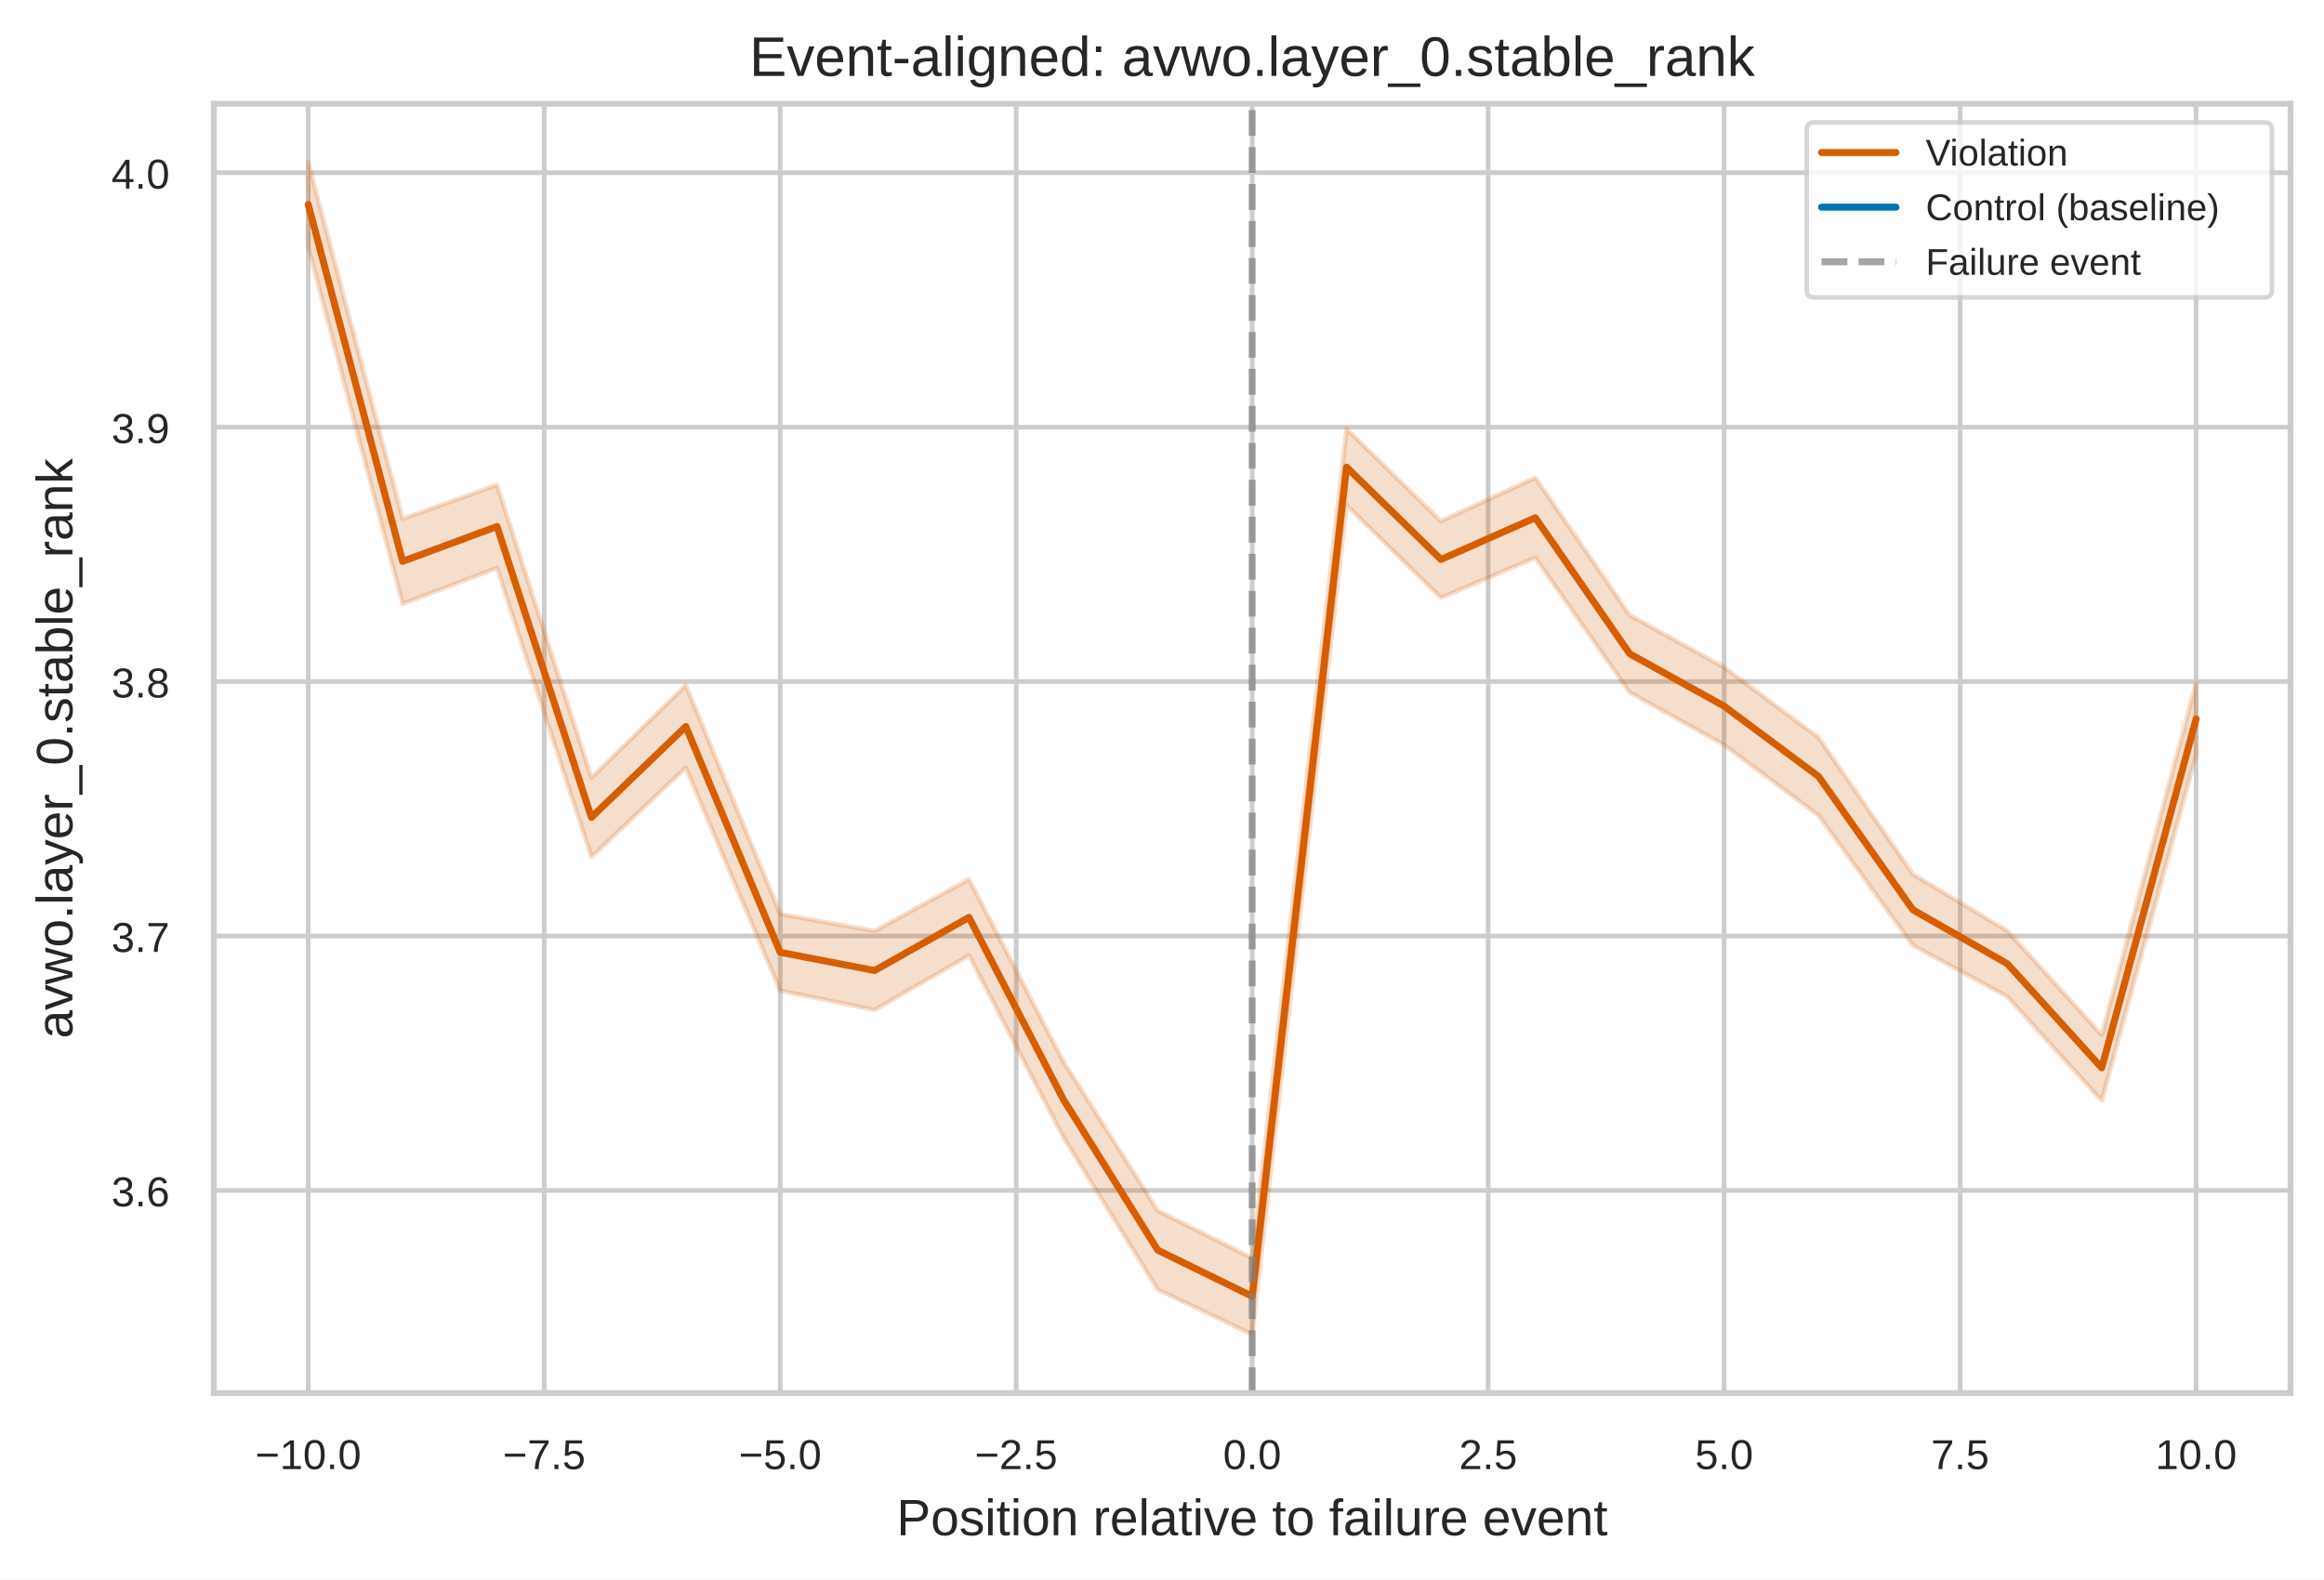
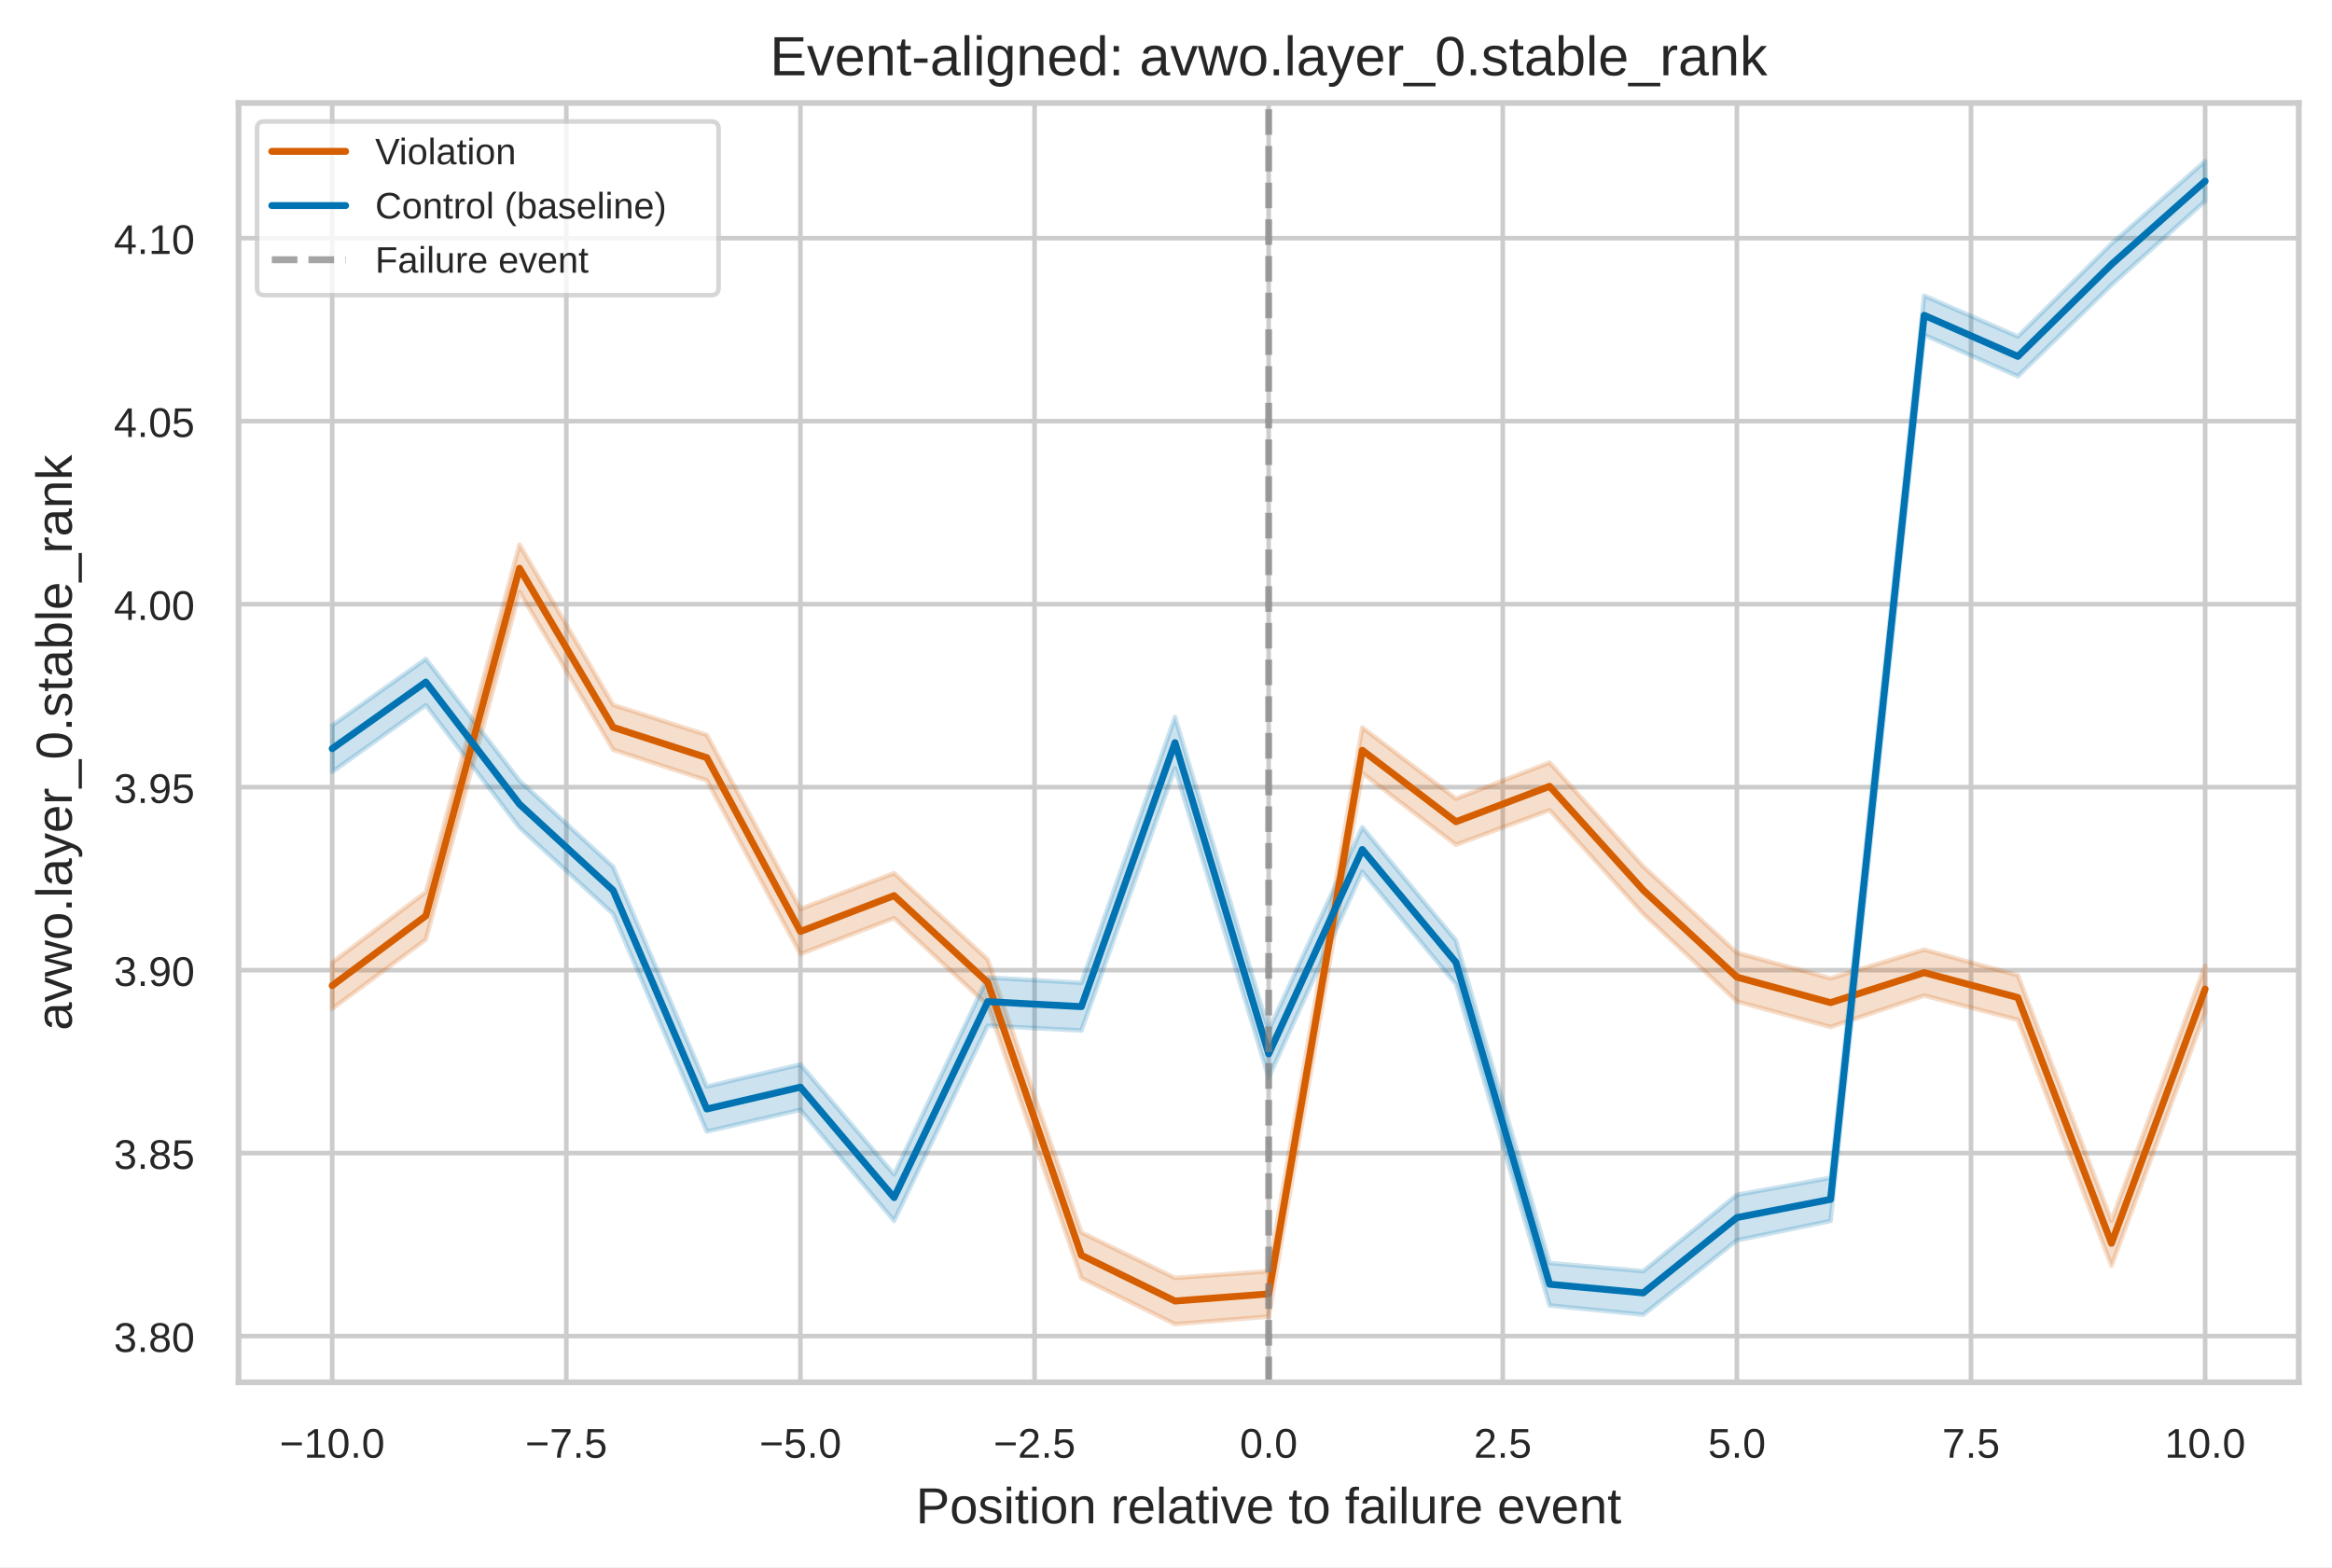
- <svg xmlns="http://www.w3.org/2000/svg" xmlns:xlink="http://www.w3.org/1999/xlink" width="499.565pt" height="339.574pt" viewBox="0 0 499.565 339.574" version="1.1">
+ <svg xmlns="http://www.w3.org/2000/svg" xmlns:xlink="http://www.w3.org/1999/xlink" width="505.291pt" height="339.574pt" viewBox="0 0 505.291 339.574" version="1.1">
  <defs>
    <style type="text/css">*{stroke-linejoin: round; stroke-linecap: butt}</style>
  </defs>
  <g id="figure_1">
    <g id="patch_1">
-       <path d="M 0 339.574  L 499.565 339.574  L 499.565 0  L 0 0  z " style="fill: #ffffff" />
+       <path d="M 0 339.574  L 505.291 339.574  L 505.291 0  L 0 0  z " style="fill: #ffffff" />
    </g>
    <g id="axes_1">
      <g id="patch_2">
-         <path d="M 45.965 299.518  L 492.365 299.518  L 492.365 22.318  L 45.965 22.318  z " style="fill: #ffffff" />
+         <path d="M 51.691 299.518  L 498.091 299.518  L 498.091 22.318  L 51.691 22.318  z " style="fill: #ffffff" />
      </g>
      <g id="matplotlib.axis_1">
        <g id="xtick_1">
          <g id="line2d_1">
-             <path d="M 66.256 299.518  L 66.256 22.318  " clip-path="url(#pb6b85e3a1f)" style="fill: none; stroke: #cccccc; stroke-linecap: round" />
+             <path d="M 71.982 299.518  L 71.982 22.318  " clip-path="url(#p100887e065)" style="fill: none; stroke: #cccccc; stroke-linecap: round" />
          </g>
          <g id="text_1">
-             <text style="font-size: 9px; font-family: 'Arial', 'DejaVu Sans', 'Liberation Sans', 'Bitstream Vera Sans', sans-serif; text-anchor: middle; fill: #262626" x="66.256" y="315.857" transform="rotate(-0 66.2556 315.8567)">−10.0</text>
+             <text style="font-size: 9px; font-family: 'Arial', 'DejaVu Sans', 'Liberation Sans', 'Bitstream Vera Sans', sans-serif; text-anchor: middle; fill: #262626" x="71.982" y="315.857" transform="rotate(-0 71.98185 315.8567)">−10.0</text>
          </g>
        </g>
        <g id="xtick_2">
          <g id="line2d_2">
-             <path d="M 116.983 299.518  L 116.983 22.318  " clip-path="url(#pb6b85e3a1f)" style="fill: none; stroke: #cccccc; stroke-linecap: round" />
+             <path d="M 122.709 299.518  L 122.709 22.318  " clip-path="url(#p100887e065)" style="fill: none; stroke: #cccccc; stroke-linecap: round" />
          </g>
          <g id="text_2">
-             <text style="font-size: 9px; font-family: 'Arial', 'DejaVu Sans', 'Liberation Sans', 'Bitstream Vera Sans', sans-serif; text-anchor: middle; fill: #262626" x="116.983" y="315.857" transform="rotate(-0 116.9829 315.8567)">−7.5</text>
+             <text style="font-size: 9px; font-family: 'Arial', 'DejaVu Sans', 'Liberation Sans', 'Bitstream Vera Sans', sans-serif; text-anchor: middle; fill: #262626" x="122.709" y="315.857" transform="rotate(-0 122.7091 315.8567)">−7.5</text>
          </g>
        </g>
        <g id="xtick_3">
          <g id="line2d_3">
-             <path d="M 167.71 299.518  L 167.71 22.318  " clip-path="url(#pb6b85e3a1f)" style="fill: none; stroke: #cccccc; stroke-linecap: round" />
+             <path d="M 173.436 299.518  L 173.436 22.318  " clip-path="url(#p100887e065)" style="fill: none; stroke: #cccccc; stroke-linecap: round" />
          </g>
          <g id="text_3">
-             <text style="font-size: 9px; font-family: 'Arial', 'DejaVu Sans', 'Liberation Sans', 'Bitstream Vera Sans', sans-serif; text-anchor: middle; fill: #262626" x="167.71" y="315.857" transform="rotate(-0 167.7101 315.8567)">−5.0</text>
+             <text style="font-size: 9px; font-family: 'Arial', 'DejaVu Sans', 'Liberation Sans', 'Bitstream Vera Sans', sans-serif; text-anchor: middle; fill: #262626" x="173.436" y="315.857" transform="rotate(-0 173.4364 315.8567)">−5.0</text>
          </g>
        </g>
        <g id="xtick_4">
          <g id="line2d_4">
-             <path d="M 218.437 299.518  L 218.437 22.318  " clip-path="url(#pb6b85e3a1f)" style="fill: none; stroke: #cccccc; stroke-linecap: round" />
+             <path d="M 224.164 299.518  L 224.164 22.318  " clip-path="url(#p100887e065)" style="fill: none; stroke: #cccccc; stroke-linecap: round" />
          </g>
          <g id="text_4">
-             <text style="font-size: 9px; font-family: 'Arial', 'DejaVu Sans', 'Liberation Sans', 'Bitstream Vera Sans', sans-serif; text-anchor: middle; fill: #262626" x="218.437" y="315.857" transform="rotate(-0 218.4374 315.8567)">−2.5</text>
+             <text style="font-size: 9px; font-family: 'Arial', 'DejaVu Sans', 'Liberation Sans', 'Bitstream Vera Sans', sans-serif; text-anchor: middle; fill: #262626" x="224.164" y="315.857" transform="rotate(-0 224.1637 315.8567)">−2.5</text>
          </g>
        </g>
        <g id="xtick_5">
          <g id="line2d_5">
-             <path d="M 269.165 299.518  L 269.165 22.318  " clip-path="url(#pb6b85e3a1f)" style="fill: none; stroke: #cccccc; stroke-linecap: round" />
+             <path d="M 274.891 299.518  L 274.891 22.318  " clip-path="url(#p100887e065)" style="fill: none; stroke: #cccccc; stroke-linecap: round" />
          </g>
          <g id="text_5">
-             <text style="font-size: 9px; font-family: 'Arial', 'DejaVu Sans', 'Liberation Sans', 'Bitstream Vera Sans', sans-serif; text-anchor: middle; fill: #262626" x="269.165" y="315.857" transform="rotate(-0 269.1647 315.8567)">0.0</text>
+             <text style="font-size: 9px; font-family: 'Arial', 'DejaVu Sans', 'Liberation Sans', 'Bitstream Vera Sans', sans-serif; text-anchor: middle; fill: #262626" x="274.891" y="315.857" transform="rotate(-0 274.8909 315.8567)">0.0</text>
          </g>
        </g>
        <g id="xtick_6">
          <g id="line2d_6">
-             <path d="M 319.892 299.518  L 319.892 22.318  " clip-path="url(#pb6b85e3a1f)" style="fill: none; stroke: #cccccc; stroke-linecap: round" />
+             <path d="M 325.618 299.518  L 325.618 22.318  " clip-path="url(#p100887e065)" style="fill: none; stroke: #cccccc; stroke-linecap: round" />
          </g>
          <g id="text_6">
-             <text style="font-size: 9px; font-family: 'Arial', 'DejaVu Sans', 'Liberation Sans', 'Bitstream Vera Sans', sans-serif; text-anchor: middle; fill: #262626" x="319.892" y="315.857" transform="rotate(-0 319.892 315.8567)">2.5</text>
+             <text style="font-size: 9px; font-family: 'Arial', 'DejaVu Sans', 'Liberation Sans', 'Bitstream Vera Sans', sans-serif; text-anchor: middle; fill: #262626" x="325.618" y="315.857" transform="rotate(-0 325.6182 315.8567)">2.5</text>
          </g>
        </g>
        <g id="xtick_7">
          <g id="line2d_7">
-             <path d="M 370.619 299.518  L 370.619 22.318  " clip-path="url(#pb6b85e3a1f)" style="fill: none; stroke: #cccccc; stroke-linecap: round" />
+             <path d="M 376.345 299.518  L 376.345 22.318  " clip-path="url(#p100887e065)" style="fill: none; stroke: #cccccc; stroke-linecap: round" />
          </g>
          <g id="text_7">
-             <text style="font-size: 9px; font-family: 'Arial', 'DejaVu Sans', 'Liberation Sans', 'Bitstream Vera Sans', sans-serif; text-anchor: middle; fill: #262626" x="370.619" y="315.857" transform="rotate(-0 370.6192 315.8567)">5.0</text>
+             <text style="font-size: 9px; font-family: 'Arial', 'DejaVu Sans', 'Liberation Sans', 'Bitstream Vera Sans', sans-serif; text-anchor: middle; fill: #262626" x="376.345" y="315.857" transform="rotate(-0 376.3455 315.8567)">5.0</text>
          </g>
        </g>
        <g id="xtick_8">
          <g id="line2d_8">
-             <path d="M 421.347 299.518  L 421.347 22.318  " clip-path="url(#pb6b85e3a1f)" style="fill: none; stroke: #cccccc; stroke-linecap: round" />
+             <path d="M 427.073 299.518  L 427.073 22.318  " clip-path="url(#p100887e065)" style="fill: none; stroke: #cccccc; stroke-linecap: round" />
          </g>
          <g id="text_8">
-             <text style="font-size: 9px; font-family: 'Arial', 'DejaVu Sans', 'Liberation Sans', 'Bitstream Vera Sans', sans-serif; text-anchor: middle; fill: #262626" x="421.347" y="315.857" transform="rotate(-0 421.3465 315.8567)">7.5</text>
+             <text style="font-size: 9px; font-family: 'Arial', 'DejaVu Sans', 'Liberation Sans', 'Bitstream Vera Sans', sans-serif; text-anchor: middle; fill: #262626" x="427.073" y="315.857" transform="rotate(-0 427.0728 315.8567)">7.5</text>
          </g>
        </g>
        <g id="xtick_9">
          <g id="line2d_9">
-             <path d="M 472.074 299.518  L 472.074 22.318  " clip-path="url(#pb6b85e3a1f)" style="fill: none; stroke: #cccccc; stroke-linecap: round" />
+             <path d="M 477.8 299.518  L 477.8 22.318  " clip-path="url(#p100887e065)" style="fill: none; stroke: #cccccc; stroke-linecap: round" />
          </g>
          <g id="text_9">
-             <text style="font-size: 9px; font-family: 'Arial', 'DejaVu Sans', 'Liberation Sans', 'Bitstream Vera Sans', sans-serif; text-anchor: middle; fill: #262626" x="472.074" y="315.857" transform="rotate(-0 472.0738 315.8567)">10.0</text>
+             <text style="font-size: 9px; font-family: 'Arial', 'DejaVu Sans', 'Liberation Sans', 'Bitstream Vera Sans', sans-serif; text-anchor: middle; fill: #262626" x="477.8" y="315.857" transform="rotate(-0 477.8 315.8567)">10.0</text>
          </g>
        </g>
        <g id="text_10">
-           <text style="font-size: 11px; font-family: 'Arial', 'DejaVu Sans', 'Liberation Sans', 'Bitstream Vera Sans', sans-serif; text-anchor: middle; fill: #262626" x="269.165" y="330.087" transform="rotate(-0 269.1647 330.0867)">Position relative to failure event</text>
+           <text style="font-size: 11px; font-family: 'Arial', 'DejaVu Sans', 'Liberation Sans', 'Bitstream Vera Sans', sans-serif; text-anchor: middle; fill: #262626" x="274.891" y="330.087" transform="rotate(-0 274.8909 330.0867)">Position relative to failure event</text>
        </g>
      </g>
      <g id="matplotlib.axis_2">
        <g id="ytick_1">
          <g id="line2d_10">
-             <path d="M 45.965 255.944  L 492.365 255.944  " clip-path="url(#pb6b85e3a1f)" style="fill: none; stroke: #cccccc; stroke-linecap: round" />
+             <path d="M 51.691 289.511  L 498.091 289.511  " clip-path="url(#p100887e065)" style="fill: none; stroke: #cccccc; stroke-linecap: round" />
          </g>
          <g id="text_11">
-             <text style="font-size: 9px; font-family: 'Arial', 'DejaVu Sans', 'Liberation Sans', 'Bitstream Vera Sans', sans-serif; text-anchor: end; fill: #262626" x="36.465" y="259.363" transform="rotate(-0 36.46469 259.363)">3.6</text>
+             <text style="font-size: 9px; font-family: 'Arial', 'DejaVu Sans', 'Liberation Sans', 'Bitstream Vera Sans', sans-serif; text-anchor: end; fill: #262626" x="42.191" y="292.93" transform="rotate(-0 42.19094 292.9303)">3.80</text>
          </g>
        </g>
        <g id="ytick_2">
          <g id="line2d_11">
-             <path d="M 45.965 201.24  L 492.365 201.24  " clip-path="url(#pb6b85e3a1f)" style="fill: none; stroke: #cccccc; stroke-linecap: round" />
+             <path d="M 51.691 249.861  L 498.091 249.861  " clip-path="url(#p100887e065)" style="fill: none; stroke: #cccccc; stroke-linecap: round" />
          </g>
          <g id="text_12">
-             <text style="font-size: 9px; font-family: 'Arial', 'DejaVu Sans', 'Liberation Sans', 'Bitstream Vera Sans', sans-serif; text-anchor: end; fill: #262626" x="36.465" y="204.659" transform="rotate(-0 36.46469 204.6589)">3.7</text>
+             <text style="font-size: 9px; font-family: 'Arial', 'DejaVu Sans', 'Liberation Sans', 'Bitstream Vera Sans', sans-serif; text-anchor: end; fill: #262626" x="42.191" y="253.281" transform="rotate(-0 42.19094 253.2805)">3.85</text>
          </g>
        </g>
        <g id="ytick_3">
          <g id="line2d_12">
-             <path d="M 45.965 146.536  L 492.365 146.536  " clip-path="url(#pb6b85e3a1f)" style="fill: none; stroke: #cccccc; stroke-linecap: round" />
+             <path d="M 51.691 210.211  L 498.091 210.211  " clip-path="url(#p100887e065)" style="fill: none; stroke: #cccccc; stroke-linecap: round" />
          </g>
          <g id="text_13">
-             <text style="font-size: 9px; font-family: 'Arial', 'DejaVu Sans', 'Liberation Sans', 'Bitstream Vera Sans', sans-serif; text-anchor: end; fill: #262626" x="36.465" y="149.955" transform="rotate(-0 36.46469 149.9549)">3.8</text>
+             <text style="font-size: 9px; font-family: 'Arial', 'DejaVu Sans', 'Liberation Sans', 'Bitstream Vera Sans', sans-serif; text-anchor: end; fill: #262626" x="42.191" y="213.631" transform="rotate(-0 42.19094 213.6307)">3.90</text>
          </g>
        </g>
        <g id="ytick_4">
          <g id="line2d_13">
-             <path d="M 45.965 91.831  L 492.365 91.831  " clip-path="url(#pb6b85e3a1f)" style="fill: none; stroke: #cccccc; stroke-linecap: round" />
+             <path d="M 51.691 170.562  L 498.091 170.562  " clip-path="url(#p100887e065)" style="fill: none; stroke: #cccccc; stroke-linecap: round" />
          </g>
          <g id="text_14">
-             <text style="font-size: 9px; font-family: 'Arial', 'DejaVu Sans', 'Liberation Sans', 'Bitstream Vera Sans', sans-serif; text-anchor: end; fill: #262626" x="36.465" y="95.251" transform="rotate(-0 36.46469 95.25079)">3.9</text>
+             <text style="font-size: 9px; font-family: 'Arial', 'DejaVu Sans', 'Liberation Sans', 'Bitstream Vera Sans', sans-serif; text-anchor: end; fill: #262626" x="42.191" y="173.981" transform="rotate(-0 42.19094 173.9809)">3.95</text>
          </g>
        </g>
        <g id="ytick_5">
          <g id="line2d_14">
-             <path d="M 45.965 37.127  L 492.365 37.127  " clip-path="url(#pb6b85e3a1f)" style="fill: none; stroke: #cccccc; stroke-linecap: round" />
+             <path d="M 51.691 130.912  L 498.091 130.912  " clip-path="url(#p100887e065)" style="fill: none; stroke: #cccccc; stroke-linecap: round" />
          </g>
          <g id="text_15">
-             <text style="font-size: 9px; font-family: 'Arial', 'DejaVu Sans', 'Liberation Sans', 'Bitstream Vera Sans', sans-serif; text-anchor: end; fill: #262626" x="36.465" y="40.547" transform="rotate(-0 36.46469 40.54673)">4.0</text>
-           </g>
-         </g>
-         <g id="text_16">
+             <text style="font-size: 9px; font-family: 'Arial', 'DejaVu Sans', 'Liberation Sans', 'Bitstream Vera Sans', sans-serif; text-anchor: end; fill: #262626" x="42.191" y="134.331" transform="rotate(-0 42.19094 134.3311)">4.00</text>
+           </g>
+         </g>
+         <g id="ytick_6">
+           <g id="line2d_15">
+             <path d="M 51.691 91.262  L 498.091 91.262  " clip-path="url(#p100887e065)" style="fill: none; stroke: #cccccc; stroke-linecap: round" />
+           </g>
+           <g id="text_16">
+             <text style="font-size: 9px; font-family: 'Arial', 'DejaVu Sans', 'Liberation Sans', 'Bitstream Vera Sans', sans-serif; text-anchor: end; fill: #262626" x="42.191" y="94.681" transform="rotate(-0 42.19094 94.68124)">4.05</text>
+           </g>
+         </g>
+         <g id="ytick_7">
+           <g id="line2d_16">
+             <path d="M 51.691 51.612  L 498.091 51.612  " clip-path="url(#p100887e065)" style="fill: none; stroke: #cccccc; stroke-linecap: round" />
+           </g>
+           <g id="text_17">
+             <text style="font-size: 9px; font-family: 'Arial', 'DejaVu Sans', 'Liberation Sans', 'Bitstream Vera Sans', sans-serif; text-anchor: end; fill: #262626" x="42.191" y="55.031" transform="rotate(-0 42.19094 55.03142)">4.10</text>
+           </g>
+         </g>
+         <g id="text_18">
          <text style="font-size: 11px; font-family: 'Arial', 'DejaVu Sans', 'Liberation Sans', 'Bitstream Vera Sans', sans-serif; text-anchor: middle; fill: #262626" x="15.558" y="160.918" transform="rotate(-90 15.55828 160.9181)">avwo.layer_0.stable_rank</text>
        </g>
      </g>
      <g id="FillBetweenPolyCollection_1">
        <defs>
-           <path id="me919927dcf" d="M 66.256 -304.656  L 66.256 -286.578  L 86.547 -209.745  L 106.837 -217.448  L 127.128 -155.332  L 147.419 -174.503  L 167.71 -126.592  L 188.001 -122.412  L 208.292 -134.148  L 228.583 -95.063  L 248.874 -62.305  L 269.165 -52.656  L 289.456 -230.958  L 309.747 -211.051  L 330.037 -219.653  L 350.328 -190.697  L 370.619 -179.413  L 390.91 -164.268  L 411.201 -136.321  L 431.492 -125.289  L 451.783 -102.924  L 472.074 -177.315  L 472.074 -192.688  L 472.074 -192.688  L 451.783 -117.054  L 431.492 -139.445  L 411.201 -151.599  L 390.91 -181.009  L 370.619 -196.092  L 350.328 -207.314  L 330.037 -236.858  L 309.747 -227.529  L 289.456 -247.322  L 269.165 -69.068  L 248.874 -79.272  L 228.583 -111.326  L 208.292 -150.517  L 188.001 -139.407  L 167.71 -143.044  L 147.419 -192.239  L 127.128 -172.357  L 106.837 -235.306  L 86.547 -228.008  L 66.256 -304.656  z " style="stroke: #d55e00; stroke-opacity: 0.2" />
+           <path id="med2340bac0" d="M 71.982 -131.021  L 71.982 -121  L 92.273 -135.995  L 112.564 -211.306  L 132.855 -177.12  L 153.145 -170.478  L 173.436 -132.853  L 193.727 -140.636  L 214.018 -121.731  L 234.309 -62.647  L 254.6 -52.656  L 274.891 -54.299  L 295.182 -172.051  L 315.473 -156.525  L 335.764 -164.031  L 356.055 -141.569  L 376.345 -122.577  L 396.636 -117.046  L 416.927 -123.853  L 437.218 -118.593  L 457.509 -65.288  L 477.8 -120.198  L 477.8 -130.334  L 477.8 -130.334  L 457.509 -75.061  L 437.218 -128.268  L 416.927 -133.79  L 396.636 -127.596  L 376.345 -133.123  L 356.055 -151.83  L 335.764 -174.34  L 315.473 -166.515  L 295.182 -181.95  L 274.891 -64.123  L 254.6 -62.671  L 234.309 -72.529  L 214.018 -131.674  L 193.727 -150.374  L 173.436 -142.623  L 153.145 -180.333  L 132.855 -186.831  L 112.564 -221.571  L 92.273 -146.27  L 71.982 -131.021  z " style="stroke: #d55e00; stroke-opacity: 0.2" />
        </defs>
-         <g clip-path="url(#pb6b85e3a1f)">
-           <use xlink:href="#me919927dcf" x="0" y="339.574" style="fill: #d55e00; fill-opacity: 0.2; stroke: #d55e00; stroke-opacity: 0.2" />
-         </g>
-       </g>
-       <g id="FillBetweenPolyCollection_2" />
-       <g id="line2d_15">
-         <path d="M 66.256 43.957  L 86.547 120.698  L 106.837 113.198  L 127.128 175.73  L 147.419 156.203  L 167.71 204.756  L 188.001 208.665  L 208.292 197.242  L 228.583 236.38  L 248.874 268.786  L 269.165 278.712  L 289.456 100.434  L 309.747 120.284  L 330.037 111.319  L 350.328 140.569  L 370.619 151.822  L 390.91 166.936  L 411.201 195.614  L 431.492 207.207  L 451.783 229.585  L 472.074 154.573  " clip-path="url(#pb6b85e3a1f)" style="fill: none; stroke: #d55e00; stroke-width: 1.5; stroke-linecap: round" />
-       </g>
-       <g id="line2d_16">
-         <path clip-path="url(#pb6b85e3a1f)" style="fill: none; stroke: #0173b2; stroke-width: 1.5; stroke-linecap: round" />
+         <g clip-path="url(#p100887e065)">
+           <use xlink:href="#med2340bac0" x="0" y="339.574" style="fill: #d55e00; fill-opacity: 0.2; stroke: #d55e00; stroke-opacity: 0.2" />
+         </g>
+       </g>
+       <g id="FillBetweenPolyCollection_2">
+         <defs>
+           <path id="m93c8de5ab9" d="M 71.982 -182.399  L 71.982 -172.32  L 92.273 -186.775  L 112.564 -160.241  L 132.855 -141.558  L 153.145 -94.401  L 173.436 -99.099  L 193.727 -75.052  L 214.018 -117.324  L 234.309 -116.293  L 254.6 -173.113  L 274.891 -106.073  L 295.182 -150.688  L 315.473 -126.313  L 335.764 -56.702  L 356.055 -54.706  L 376.345 -70.824  L 396.636 -75.021  L 416.927 -267.02  L 437.218 -258.037  L 457.509 -277.829  L 477.8 -295.99  L 477.8 -304.656  L 477.8 -304.656  L 457.509 -286.746  L 437.218 -266.662  L 416.927 -275.499  L 396.636 -84.361  L 376.345 -80.678  L 356.055 -64.139  L 335.764 -65.899  L 315.473 -135.793  L 295.182 -160.32  L 274.891 -116.326  L 254.6 -184.199  L 234.309 -126.615  L 214.018 -127.758  L 193.727 -85.094  L 173.436 -108.914  L 153.145 -104.149  L 132.855 -151.749  L 112.564 -170.415  L 92.273 -196.791  L 71.982 -182.399  z " style="stroke: #0173b2; stroke-opacity: 0.2" />
+         </defs>
+         <g clip-path="url(#p100887e065)">
+           <use xlink:href="#m93c8de5ab9" x="0" y="339.574" style="fill: #0173b2; fill-opacity: 0.2; stroke: #0173b2; stroke-opacity: 0.2" />
+         </g>
      </g>
      <g id="line2d_17">
-         <path d="M 269.165 299.518  L 269.165 22.318  " clip-path="url(#pb6b85e3a1f)" style="fill: none; stroke-dasharray: 5.55,2.4; stroke-dashoffset: 0; stroke: #808080; stroke-opacity: 0.7; stroke-width: 1.5" />
+         <path d="M 71.982 213.564  L 92.273 198.442  L 112.564 123.136  L 132.855 157.599  L 153.145 164.169  L 173.436 201.837  L 193.727 194.069  L 214.018 212.872  L 234.309 271.986  L 254.6 281.911  L 274.891 280.363  L 295.182 162.574  L 315.473 178.054  L 335.764 170.389  L 356.055 192.875  L 376.345 211.724  L 396.636 217.253  L 416.927 210.753  L 437.218 216.144  L 457.509 269.4  L 477.8 214.308  " clip-path="url(#p100887e065)" style="fill: none; stroke: #d55e00; stroke-width: 1.5; stroke-linecap: round" />
+       </g>
+       <g id="line2d_18">
+         <path d="M 71.982 162.215  L 92.273 147.791  L 112.564 174.246  L 132.855 192.921  L 153.145 240.299  L 173.436 235.568  L 193.727 259.501  L 214.018 217.033  L 234.309 218.121  L 254.6 160.918  L 274.891 228.375  L 295.182 184.071  L 315.473 208.521  L 335.764 278.274  L 356.055 280.152  L 376.345 263.824  L 396.636 259.883  L 416.927 68.315  L 437.218 77.225  L 457.509 57.287  L 477.8 39.251  " clip-path="url(#p100887e065)" style="fill: none; stroke: #0173b2; stroke-width: 1.5; stroke-linecap: round" />
+       </g>
+       <g id="line2d_19">
+         <path d="M 274.891 299.518  L 274.891 22.318  " clip-path="url(#p100887e065)" style="fill: none; stroke-dasharray: 5.55,2.4; stroke-dashoffset: 0; stroke: #808080; stroke-opacity: 0.7; stroke-width: 1.5" />
      </g>
      <g id="patch_3">
-         <path d="M 45.965 299.518  L 45.965 22.318  " style="fill: none; stroke: #cccccc; stroke-width: 1.25; stroke-linejoin: miter; stroke-linecap: square" />
+         <path d="M 51.691 299.518  L 51.691 22.318  " style="fill: none; stroke: #cccccc; stroke-width: 1.25; stroke-linejoin: miter; stroke-linecap: square" />
      </g>
      <g id="patch_4">
-         <path d="M 492.365 299.518  L 492.365 22.318  " style="fill: none; stroke: #cccccc; stroke-width: 1.25; stroke-linejoin: miter; stroke-linecap: square" />
+         <path d="M 498.091 299.518  L 498.091 22.318  " style="fill: none; stroke: #cccccc; stroke-width: 1.25; stroke-linejoin: miter; stroke-linecap: square" />
      </g>
      <g id="patch_5">
-         <path d="M 45.965 299.518  L 492.365 299.518  " style="fill: none; stroke: #cccccc; stroke-width: 1.25; stroke-linejoin: miter; stroke-linecap: square" />
+         <path d="M 51.691 299.518  L 498.091 299.518  " style="fill: none; stroke: #cccccc; stroke-width: 1.25; stroke-linejoin: miter; stroke-linecap: square" />
      </g>
      <g id="patch_6">
-         <path d="M 45.965 22.318  L 492.365 22.318  " style="fill: none; stroke: #cccccc; stroke-width: 1.25; stroke-linejoin: miter; stroke-linecap: square" />
-       </g>
-       <g id="text_17">
-         <text style="font-size: 12px; font-family: 'Arial', 'DejaVu Sans', 'Liberation Sans', 'Bitstream Vera Sans', sans-serif; text-anchor: middle; fill: #262626" x="269.165" y="16.318" transform="rotate(-0 269.1647 16.31812)">Event-aligned: avwo.layer_0.stable_rank</text>
+         <path d="M 51.691 22.318  L 498.091 22.318  " style="fill: none; stroke: #cccccc; stroke-width: 1.25; stroke-linejoin: miter; stroke-linecap: square" />
+       </g>
+       <g id="text_19">
+         <text style="font-size: 12px; font-family: 'Arial', 'DejaVu Sans', 'Liberation Sans', 'Bitstream Vera Sans', sans-serif; text-anchor: middle; fill: #262626" x="274.891" y="16.318" transform="rotate(-0 274.8909 16.31812)">Event-aligned: avwo.layer_0.stable_rank</text>
      </g>
      <g id="legend_1">
        <g id="patch_7">
-           <path d="M 389.957 63.946  L 486.765 63.946  Q 488.365 63.946 488.365 62.346  L 488.365 27.918  Q 488.365 26.318 486.765 26.318  L 389.957 26.318  Q 388.357 26.318 388.357 27.918  L 388.357 62.346  Q 388.357 63.946 389.957 63.946  z " style="fill: #ffffff; opacity: 0.8; stroke: #cccccc; stroke-linejoin: miter" />
-         </g>
-         <g id="line2d_18">
-           <path d="M 391.557 32.797  L 399.557 32.797  L 407.557 32.797  " style="fill: none; stroke: #d55e00; stroke-width: 1.5; stroke-linecap: round" />
-         </g>
-         <g id="text_18">
-           <text style="font-size: 8px; font-family: 'Arial', 'DejaVu Sans', 'Liberation Sans', 'Bitstream Vera Sans', sans-serif; text-anchor: start; fill: #262626" x="413.957" y="35.597" transform="rotate(-0 413.9572 35.59687)">Violation</text>
-         </g>
-         <g id="line2d_19">
-           <path d="M 391.557 44.539  L 399.557 44.539  L 407.557 44.539  " style="fill: none; stroke: #0173b2; stroke-width: 1.5; stroke-linecap: round" />
-         </g>
-         <g id="text_19">
-           <text style="font-size: 8px; font-family: 'Arial', 'DejaVu Sans', 'Liberation Sans', 'Bitstream Vera Sans', sans-serif; text-anchor: start; fill: #262626" x="413.957" y="47.339" transform="rotate(-0 413.9572 47.33937)">Control (baseline)</text>
+           <path d="M 57.291 63.946  L 154.098 63.946  Q 155.698 63.946 155.698 62.346  L 155.698 27.918  Q 155.698 26.318 154.098 26.318  L 57.291 26.318  Q 55.691 26.318 55.691 27.918  L 55.691 62.346  Q 55.691 63.946 57.291 63.946  z " style="fill: #ffffff; opacity: 0.8; stroke: #cccccc; stroke-linejoin: miter" />
        </g>
        <g id="line2d_20">
-           <path d="M 391.557 56.282  L 399.557 56.282  L 407.557 56.282  " style="fill: none; stroke-dasharray: 5.55,2.4; stroke-dashoffset: 0; stroke: #808080; stroke-opacity: 0.7; stroke-width: 1.5" />
+           <path d="M 58.891 32.797  L 66.891 32.797  L 74.891 32.797  " style="fill: none; stroke: #d55e00; stroke-width: 1.5; stroke-linecap: round" />
        </g>
        <g id="text_20">
-           <text style="font-size: 8px; font-family: 'Arial', 'DejaVu Sans', 'Liberation Sans', 'Bitstream Vera Sans', sans-serif; text-anchor: start; fill: #262626" x="413.957" y="59.082" transform="rotate(-0 413.9572 59.08187)">Failure event</text>
+           <text style="font-size: 8px; font-family: 'Arial', 'DejaVu Sans', 'Liberation Sans', 'Bitstream Vera Sans', sans-serif; text-anchor: start; fill: #262626" x="81.291" y="35.597" transform="rotate(-0 81.29094 35.59687)">Violation</text>
+         </g>
+         <g id="line2d_21">
+           <path d="M 58.891 44.539  L 66.891 44.539  L 74.891 44.539  " style="fill: none; stroke: #0173b2; stroke-width: 1.5; stroke-linecap: round" />
+         </g>
+         <g id="text_21">
+           <text style="font-size: 8px; font-family: 'Arial', 'DejaVu Sans', 'Liberation Sans', 'Bitstream Vera Sans', sans-serif; text-anchor: start; fill: #262626" x="81.291" y="47.339" transform="rotate(-0 81.29094 47.33937)">Control (baseline)</text>
+         </g>
+         <g id="line2d_22">
+           <path d="M 58.891 56.282  L 66.891 56.282  L 74.891 56.282  " style="fill: none; stroke-dasharray: 5.55,2.4; stroke-dashoffset: 0; stroke: #808080; stroke-opacity: 0.7; stroke-width: 1.5" />
+         </g>
+         <g id="text_22">
+           <text style="font-size: 8px; font-family: 'Arial', 'DejaVu Sans', 'Liberation Sans', 'Bitstream Vera Sans', sans-serif; text-anchor: start; fill: #262626" x="81.291" y="59.082" transform="rotate(-0 81.29094 59.08187)">Failure event</text>
        </g>
      </g>
    </g>
  </g>
  <defs>
-     <clipPath id="pb6b85e3a1f">
-       <rect x="45.965" y="22.318" width="446.4" height="277.2" />
+     <clipPath id="p100887e065">
+       <rect x="51.691" y="22.318" width="446.4" height="277.2" />
    </clipPath>
  </defs>
</svg>
